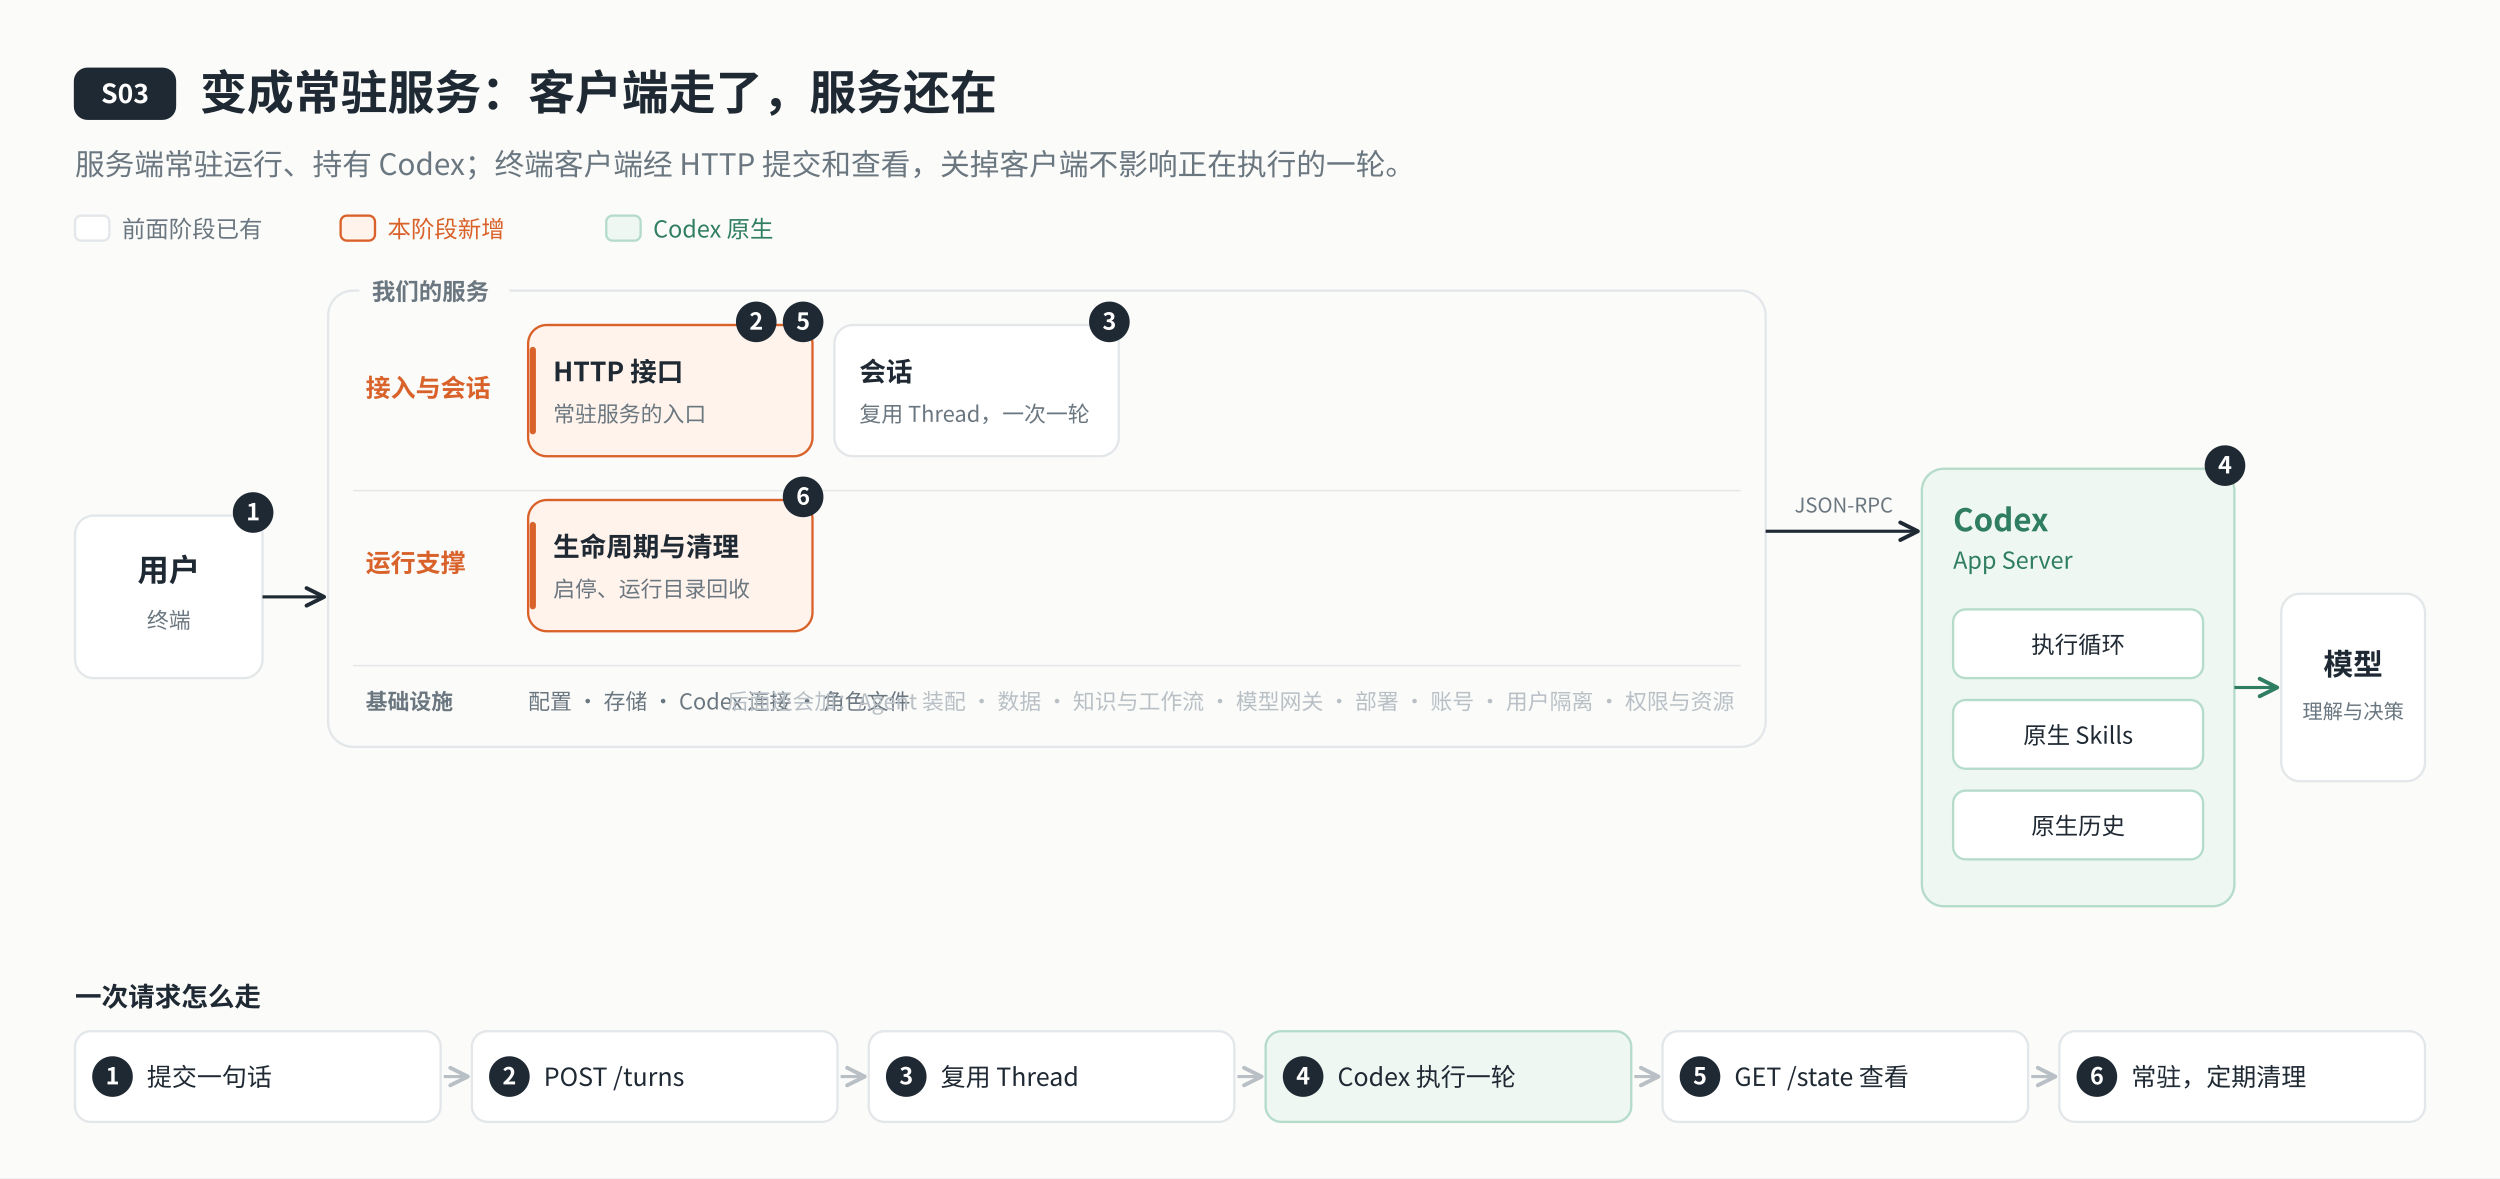
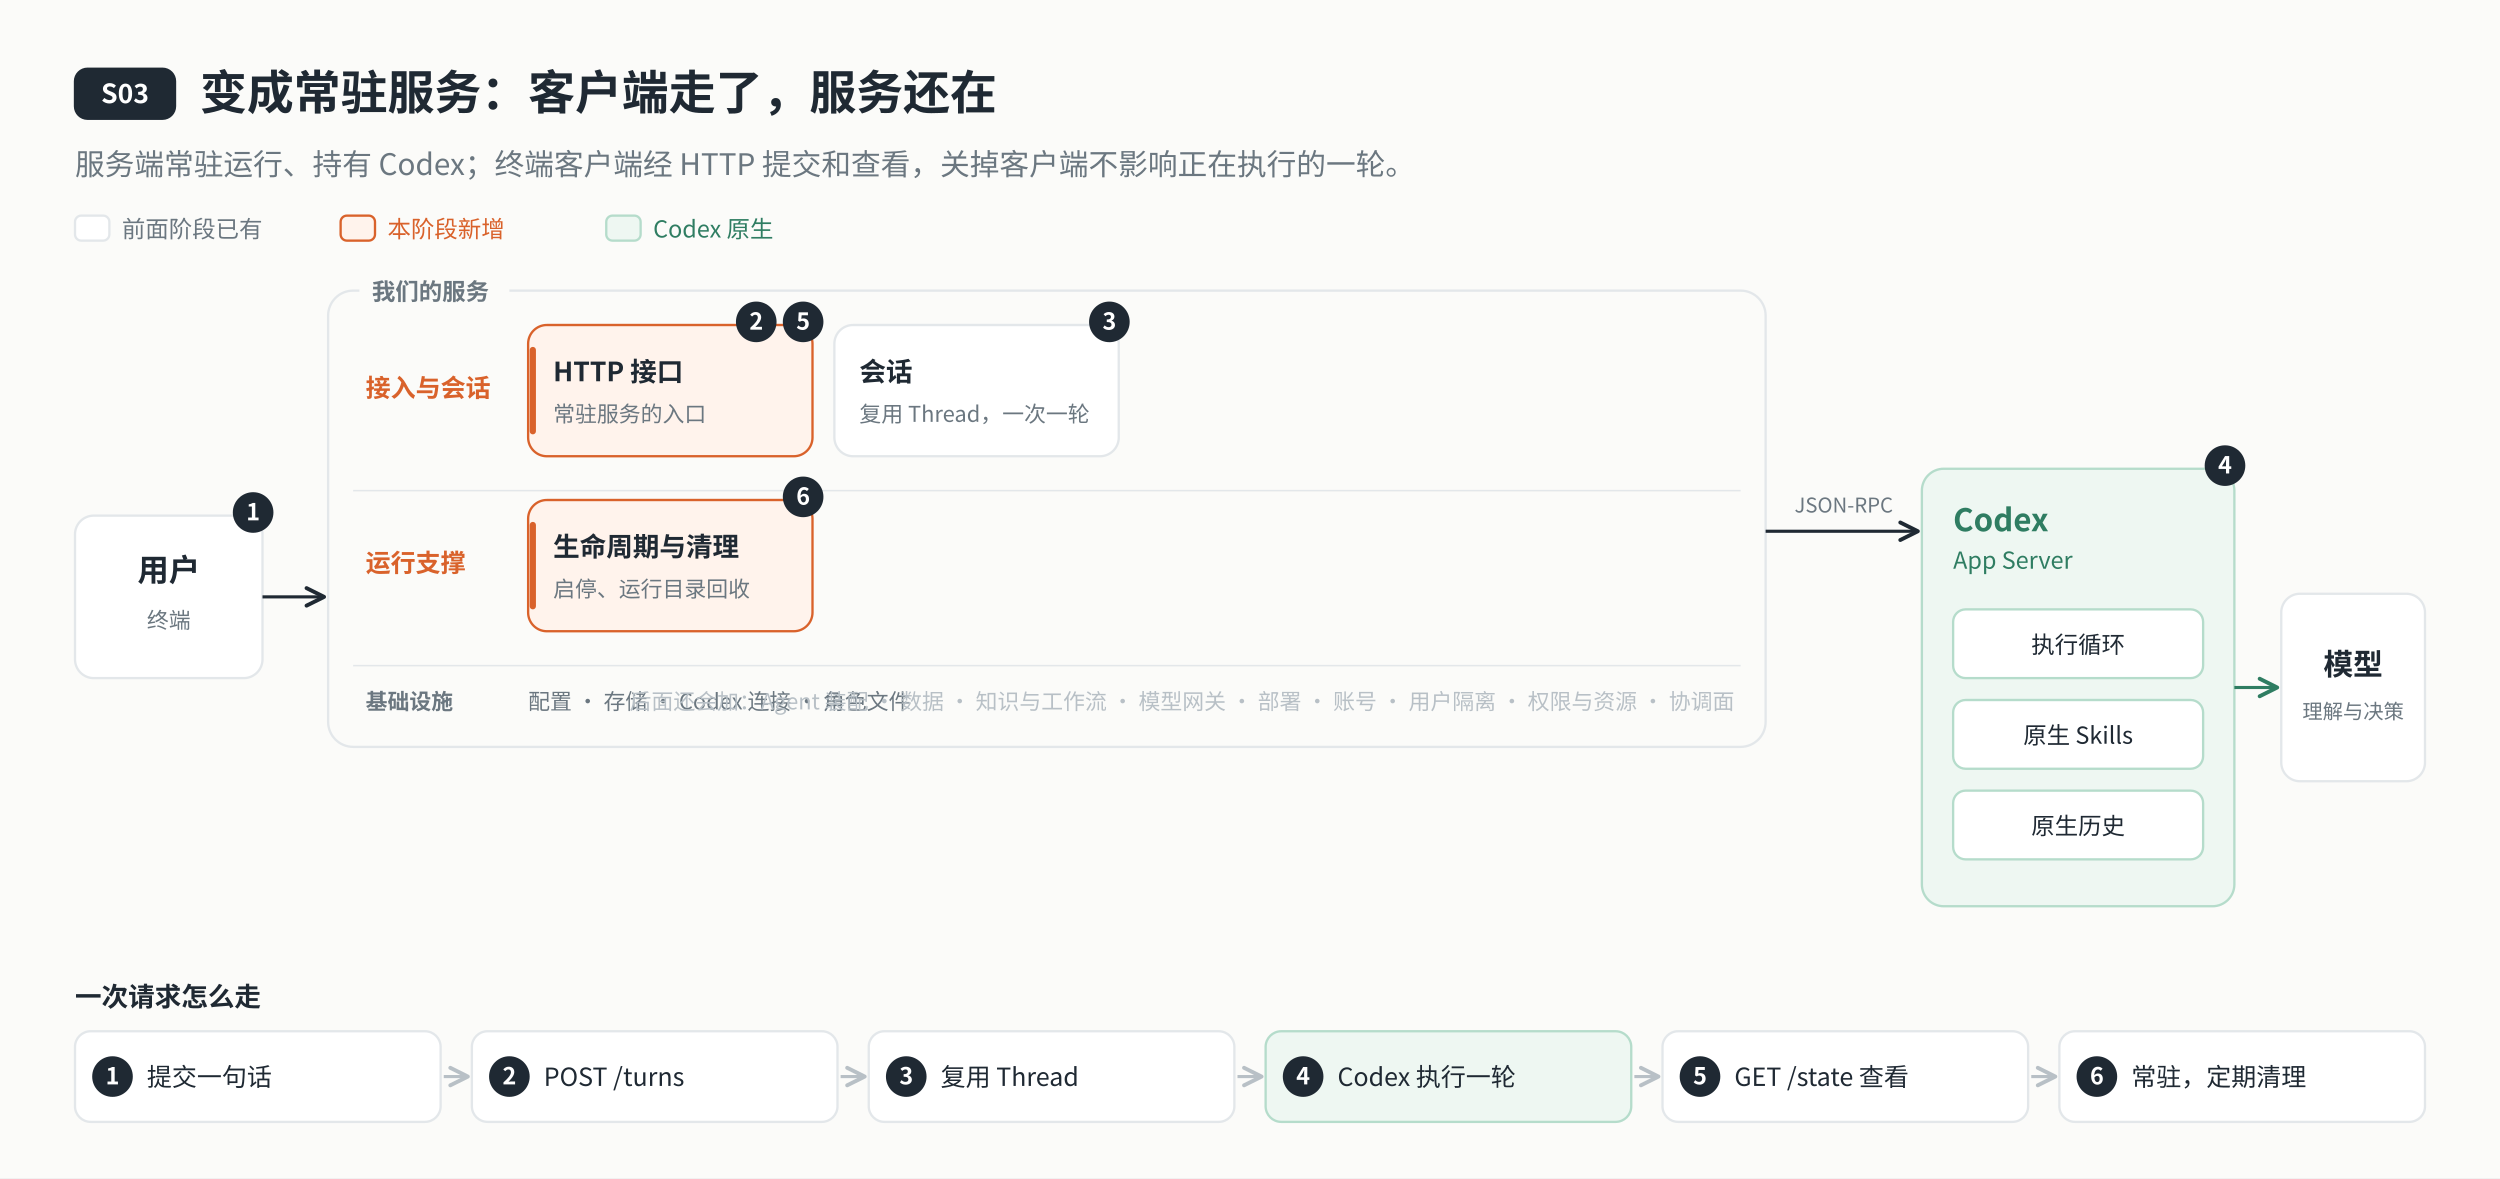
<svg xmlns="http://www.w3.org/2000/svg" width="1600" height="754" viewBox="0 0 1600 754" role="img" aria-labelledby="title desc">
  <defs>
    <marker id="mB8C0C6" viewBox="0 0 10 10" refX="8" refY="5" markerWidth="7" markerHeight="7" orient="auto-start-reverse">
      <path d="M1 1 L9 5 L1 9" fill="none" stroke="#B8C0C6" stroke-width="1.8" stroke-linecap="round" stroke-linejoin="round" />
    </marker>
    <marker id="m1F2933" viewBox="0 0 10 10" refX="8" refY="5" markerWidth="7" markerHeight="7" orient="auto-start-reverse">
      <path d="M1 1 L9 5 L1 9" fill="none" stroke="#1F2933" stroke-width="1.8" stroke-linecap="round" stroke-linejoin="round" />
    </marker>
    <marker id="m2F7D62" viewBox="0 0 10 10" refX="8" refY="5" markerWidth="7" markerHeight="7" orient="auto-start-reverse">
      <path d="M1 1 L9 5 L1 9" fill="none" stroke="#2F7D62" stroke-width="1.8" stroke-linecap="round" stroke-linejoin="round" />
    </marker>
  </defs>
  <g font-family="PingFang SC, Microsoft YaHei, Noto Sans CJK SC, sans-serif">
    <rect x="0" y="0" width="1600" height="754" fill="#FBFBF9" />
    <rect x="48" y="44" width="64" height="32" rx="8" fill="#1F2933" stroke="#1F2933" stroke-width="1.5" />
    <text x="80" y="66" font-size="17" fill="#fff" font-weight="700" text-anchor="middle">S03</text>
    <text x="128" y="70" font-size="30" fill="#1F2933" font-weight="700" text-anchor="start">变成常驻服务：客户端走了，服务还在</text>
    <text x="48" y="112" font-size="19" fill="#6B7780" font-weight="400" text-anchor="start">服务端常驻运行、持有 Codex；终端客户端经 HTTP 提交和查看，关掉客户端不影响正在执行的一轮。</text>
    <rect x="48" y="138" width="22" height="16" rx="4" fill="#FFFFFF" stroke="#E3E7EA" stroke-width="1.5" />
    <text x="78" y="152" font-size="15" fill="#6B7780" font-weight="400" text-anchor="start">前面阶段已有</text>
    <rect x="218" y="138" width="22" height="16" rx="4" fill="#FFF3EC" stroke="#D9622B" stroke-width="1.5" />
    <text x="248" y="152" font-size="15" fill="#D9622B" font-weight="400" text-anchor="start">本阶段新增</text>
    <rect x="388" y="138" width="22" height="16" rx="4" fill="#EEF7F2" stroke="#B5DCCB" stroke-width="1.5" />
    <text x="418" y="152" font-size="15" fill="#2F7D62" font-weight="400" text-anchor="start">Codex 原生</text>
    <rect x="48" y="330" width="120" height="104" rx="12" fill="#FFFFFF" stroke="#E3E7EA" stroke-width="1.5" />
    <text x="108" y="372" font-size="20" fill="#1F2933" font-weight="600" text-anchor="middle">用户</text>
    <text x="108" y="402" font-size="14" fill="#6B7780" font-weight="400" text-anchor="middle">终端</text>
    <rect x="210" y="186" width="920" height="292" rx="16" fill="none" stroke="#E3E7EA" stroke-width="1.5" />
    <rect x="230" y="175" width="96" height="22" fill="#FBFBF9" />
    <text x="238" y="192" font-size="15" fill="#6B7780" font-weight="600" text-anchor="start">我们的服务</text>
    <text x="234" y="254" font-size="16" fill="#D9622B" font-weight="600" text-anchor="start">接入与会话</text>
    <rect x="338" y="208" width="182" height="84" rx="12" fill="#FFF3EC" stroke="#D9622B" stroke-width="1.5" />
    <rect x="339" y="222" width="4" height="56" rx="2" fill="#D9622B" />
    <text x="354" y="244" font-size="17" fill="#1F2933" font-weight="600" text-anchor="start">HTTP 接口</text>
    <text x="354" y="270" font-size="14" fill="#6B7780" font-weight="400" text-anchor="start">常驻服务的入口</text>
    <rect x="534" y="208" width="182" height="84" rx="12" fill="#FFFFFF" stroke="#E3E7EA" stroke-width="1.5" />
    <text x="550" y="244" font-size="17" fill="#1F2933" font-weight="600" text-anchor="start">会话</text>
    <text x="550" y="270" font-size="14" fill="#6B7780" font-weight="400" text-anchor="start">复用 Thread，一次一轮</text>
    <text x="234" y="366" font-size="16" fill="#D9622B" font-weight="600" text-anchor="start">运行支撑</text>
    <line x1="226" y1="314" x2="1114" y2="314" stroke="#E3E7EA" stroke-width="1" />
    <rect x="338" y="320" width="182" height="84" rx="12" fill="#FFF3EC" stroke="#D9622B" stroke-width="1.5" />
    <rect x="339" y="334" width="4" height="56" rx="2" fill="#D9622B" />
    <text x="354" y="356" font-size="17" fill="#1F2933" font-weight="600" text-anchor="start">生命周期与清理</text>
    <text x="354" y="382" font-size="14" fill="#6B7780" font-weight="400" text-anchor="start">启停、运行目录回收</text>
    <line x1="226" y1="426" x2="1114" y2="426" stroke="#E3E7EA" stroke-width="1" />
    <text x="234" y="454" font-size="14" fill="#6B7780" font-weight="600" text-anchor="start">基础设施</text>
    <text x="338" y="454" font-size="14" fill="#6B7780" font-weight="400" text-anchor="start">配置 · 存储 · Codex 连接 · 角色文件</text>
-     <text x="1110" y="454" font-size="14" fill="#B8C0C6" font-weight="400" text-anchor="end">后面还会加：Agent 装配 · 数据 · 知识与工作流 · 模型网关 · 部署 · 账号 · 用户隔离 · 权限与资源</text>
+     <text x="1110" y="454" font-size="14" fill="#B8C0C6" font-weight="400" text-anchor="end">后面还会加：Agent 装配 · 数据 · 知识与工作流 · 模型网关 · 部署 · 账号 · 用户隔离 · 权限与资源 · 协调面</text>
    <rect x="1230" y="300" width="200" height="280" rx="14" fill="#EEF7F2" stroke="#B5DCCB" stroke-width="1.5" />
    <text x="1250" y="340" font-size="20" fill="#2F7D62" font-weight="700" text-anchor="start">Codex</text>
    <text x="1250" y="364" font-size="15" fill="#2F7D62" font-weight="400" text-anchor="start">App Server</text>
    <rect x="1250" y="390" width="160" height="44" rx="8" fill="#FFFFFF" stroke="#B5DCCB" stroke-width="1.5" />
    <text x="1330" y="418" font-size="15" fill="#1F2933" font-weight="500" text-anchor="middle">执行循环</text>
    <rect x="1250" y="448" width="160" height="44" rx="8" fill="#FFFFFF" stroke="#B5DCCB" stroke-width="1.5" />
    <text x="1330" y="476" font-size="15" fill="#1F2933" font-weight="500" text-anchor="middle">原生 Skills</text>
    <rect x="1250" y="506" width="160" height="44" rx="8" fill="#FFFFFF" stroke="#B5DCCB" stroke-width="1.5" />
    <text x="1330" y="534" font-size="15" fill="#1F2933" font-weight="500" text-anchor="middle">原生历史</text>
    <rect x="1460" y="380" width="92" height="120" rx="12" fill="#FFFFFF" stroke="#E3E7EA" stroke-width="1.5" />
    <text x="1506" y="432" font-size="19" fill="#1F2933" font-weight="600" text-anchor="middle">模型</text>
    <text x="1506" y="460" font-size="13" fill="#6B7780" font-weight="400" text-anchor="middle">理解与决策</text>
    <path d="M168,382 L206,382" fill="none" stroke="#1F2933" stroke-width="2" marker-end="url(#m1F2933)" />
    <path d="M1130,340 L1226,340" fill="none" stroke="#1F2933" stroke-width="2" marker-end="url(#m1F2933)" />
    <text x="1180" y="328" font-size="13" fill="#6B7780" font-weight="500" text-anchor="middle">JSON-RPC</text>
    <path d="M1430,440 L1456,440" fill="none" stroke="#2F7D62" stroke-width="2" marker-end="url(#m2F7D62)" />
    <circle cx="162" cy="328" r="13" fill="#1F2933" />
    <text x="162" y="333" font-size="15" fill="#fff" font-weight="700" text-anchor="middle">1</text>
    <circle cx="484" cy="206" r="13" fill="#1F2933" />
    <text x="484" y="211" font-size="15" fill="#fff" font-weight="700" text-anchor="middle">2</text>
    <circle cx="514" cy="206" r="13" fill="#1F2933" />
    <text x="514" y="211" font-size="15" fill="#fff" font-weight="700" text-anchor="middle">5</text>
    <circle cx="710" cy="206" r="13" fill="#1F2933" />
    <text x="710" y="211" font-size="15" fill="#fff" font-weight="700" text-anchor="middle">3</text>
    <circle cx="1424" cy="298" r="13" fill="#1F2933" />
    <text x="1424" y="303" font-size="15" fill="#fff" font-weight="700" text-anchor="middle">4</text>
    <circle cx="514" cy="318" r="13" fill="#1F2933" />
    <text x="514" y="323" font-size="15" fill="#fff" font-weight="700" text-anchor="middle">6</text>
    <text x="48" y="644" font-size="17" fill="#1F2933" font-weight="700" text-anchor="start">一次请求怎么走</text>
    <rect x="48" y="660" width="234" height="58" rx="10" fill="#FFFFFF" stroke="#E3E7EA" stroke-width="1.5" />
    <circle cx="72" cy="689" r="13" fill="#1F2933" />
    <text x="72" y="694" font-size="15" fill="#fff" font-weight="700" text-anchor="middle">1</text>
    <text x="94" y="695" font-size="16" fill="#1F2933" font-weight="500" text-anchor="start">提交一句话</text>
    <path d="M284,689 L298,689" fill="none" stroke="#B8C0C6" stroke-width="2" marker-end="url(#mB8C0C6)" />
    <rect x="302" y="660" width="234" height="58" rx="10" fill="#FFFFFF" stroke="#E3E7EA" stroke-width="1.5" />
    <circle cx="326" cy="689" r="13" fill="#1F2933" />
    <text x="326" y="694" font-size="15" fill="#fff" font-weight="700" text-anchor="middle">2</text>
    <text x="348" y="695" font-size="16" fill="#1F2933" font-weight="500" text-anchor="start">POST /turns</text>
    <path d="M538,689 L552,689" fill="none" stroke="#B8C0C6" stroke-width="2" marker-end="url(#mB8C0C6)" />
    <rect x="556" y="660" width="234" height="58" rx="10" fill="#FFFFFF" stroke="#E3E7EA" stroke-width="1.5" />
    <circle cx="580" cy="689" r="13" fill="#1F2933" />
    <text x="580" y="694" font-size="15" fill="#fff" font-weight="700" text-anchor="middle">3</text>
    <text x="602" y="695" font-size="16" fill="#1F2933" font-weight="500" text-anchor="start">复用 Thread</text>
    <path d="M792,689 L806,689" fill="none" stroke="#B8C0C6" stroke-width="2" marker-end="url(#mB8C0C6)" />
    <rect x="810" y="660" width="234" height="58" rx="10" fill="#EEF7F2" stroke="#B5DCCB" stroke-width="1.5" />
    <circle cx="834" cy="689" r="13" fill="#1F2933" />
    <text x="834" y="694" font-size="15" fill="#fff" font-weight="700" text-anchor="middle">4</text>
    <text x="856" y="695" font-size="16" fill="#1F2933" font-weight="500" text-anchor="start">Codex 执行一轮</text>
    <path d="M1046,689 L1060,689" fill="none" stroke="#B8C0C6" stroke-width="2" marker-end="url(#mB8C0C6)" />
    <rect x="1064" y="660" width="234" height="58" rx="10" fill="#FFFFFF" stroke="#E3E7EA" stroke-width="1.5" />
    <circle cx="1088" cy="689" r="13" fill="#1F2933" />
    <text x="1088" y="694" font-size="15" fill="#fff" font-weight="700" text-anchor="middle">5</text>
    <text x="1110" y="695" font-size="16" fill="#1F2933" font-weight="500" text-anchor="start">GET /state 查看</text>
    <path d="M1300,689 L1314,689" fill="none" stroke="#B8C0C6" stroke-width="2" marker-end="url(#mB8C0C6)" />
    <rect x="1318" y="660" width="234" height="58" rx="10" fill="#FFFFFF" stroke="#E3E7EA" stroke-width="1.5" />
    <circle cx="1342" cy="689" r="13" fill="#1F2933" />
    <text x="1342" y="694" font-size="15" fill="#fff" font-weight="700" text-anchor="middle">6</text>
    <text x="1364" y="695" font-size="16" fill="#1F2933" font-weight="500" text-anchor="start">常驻，定期清理</text>
  </g>
</svg>
